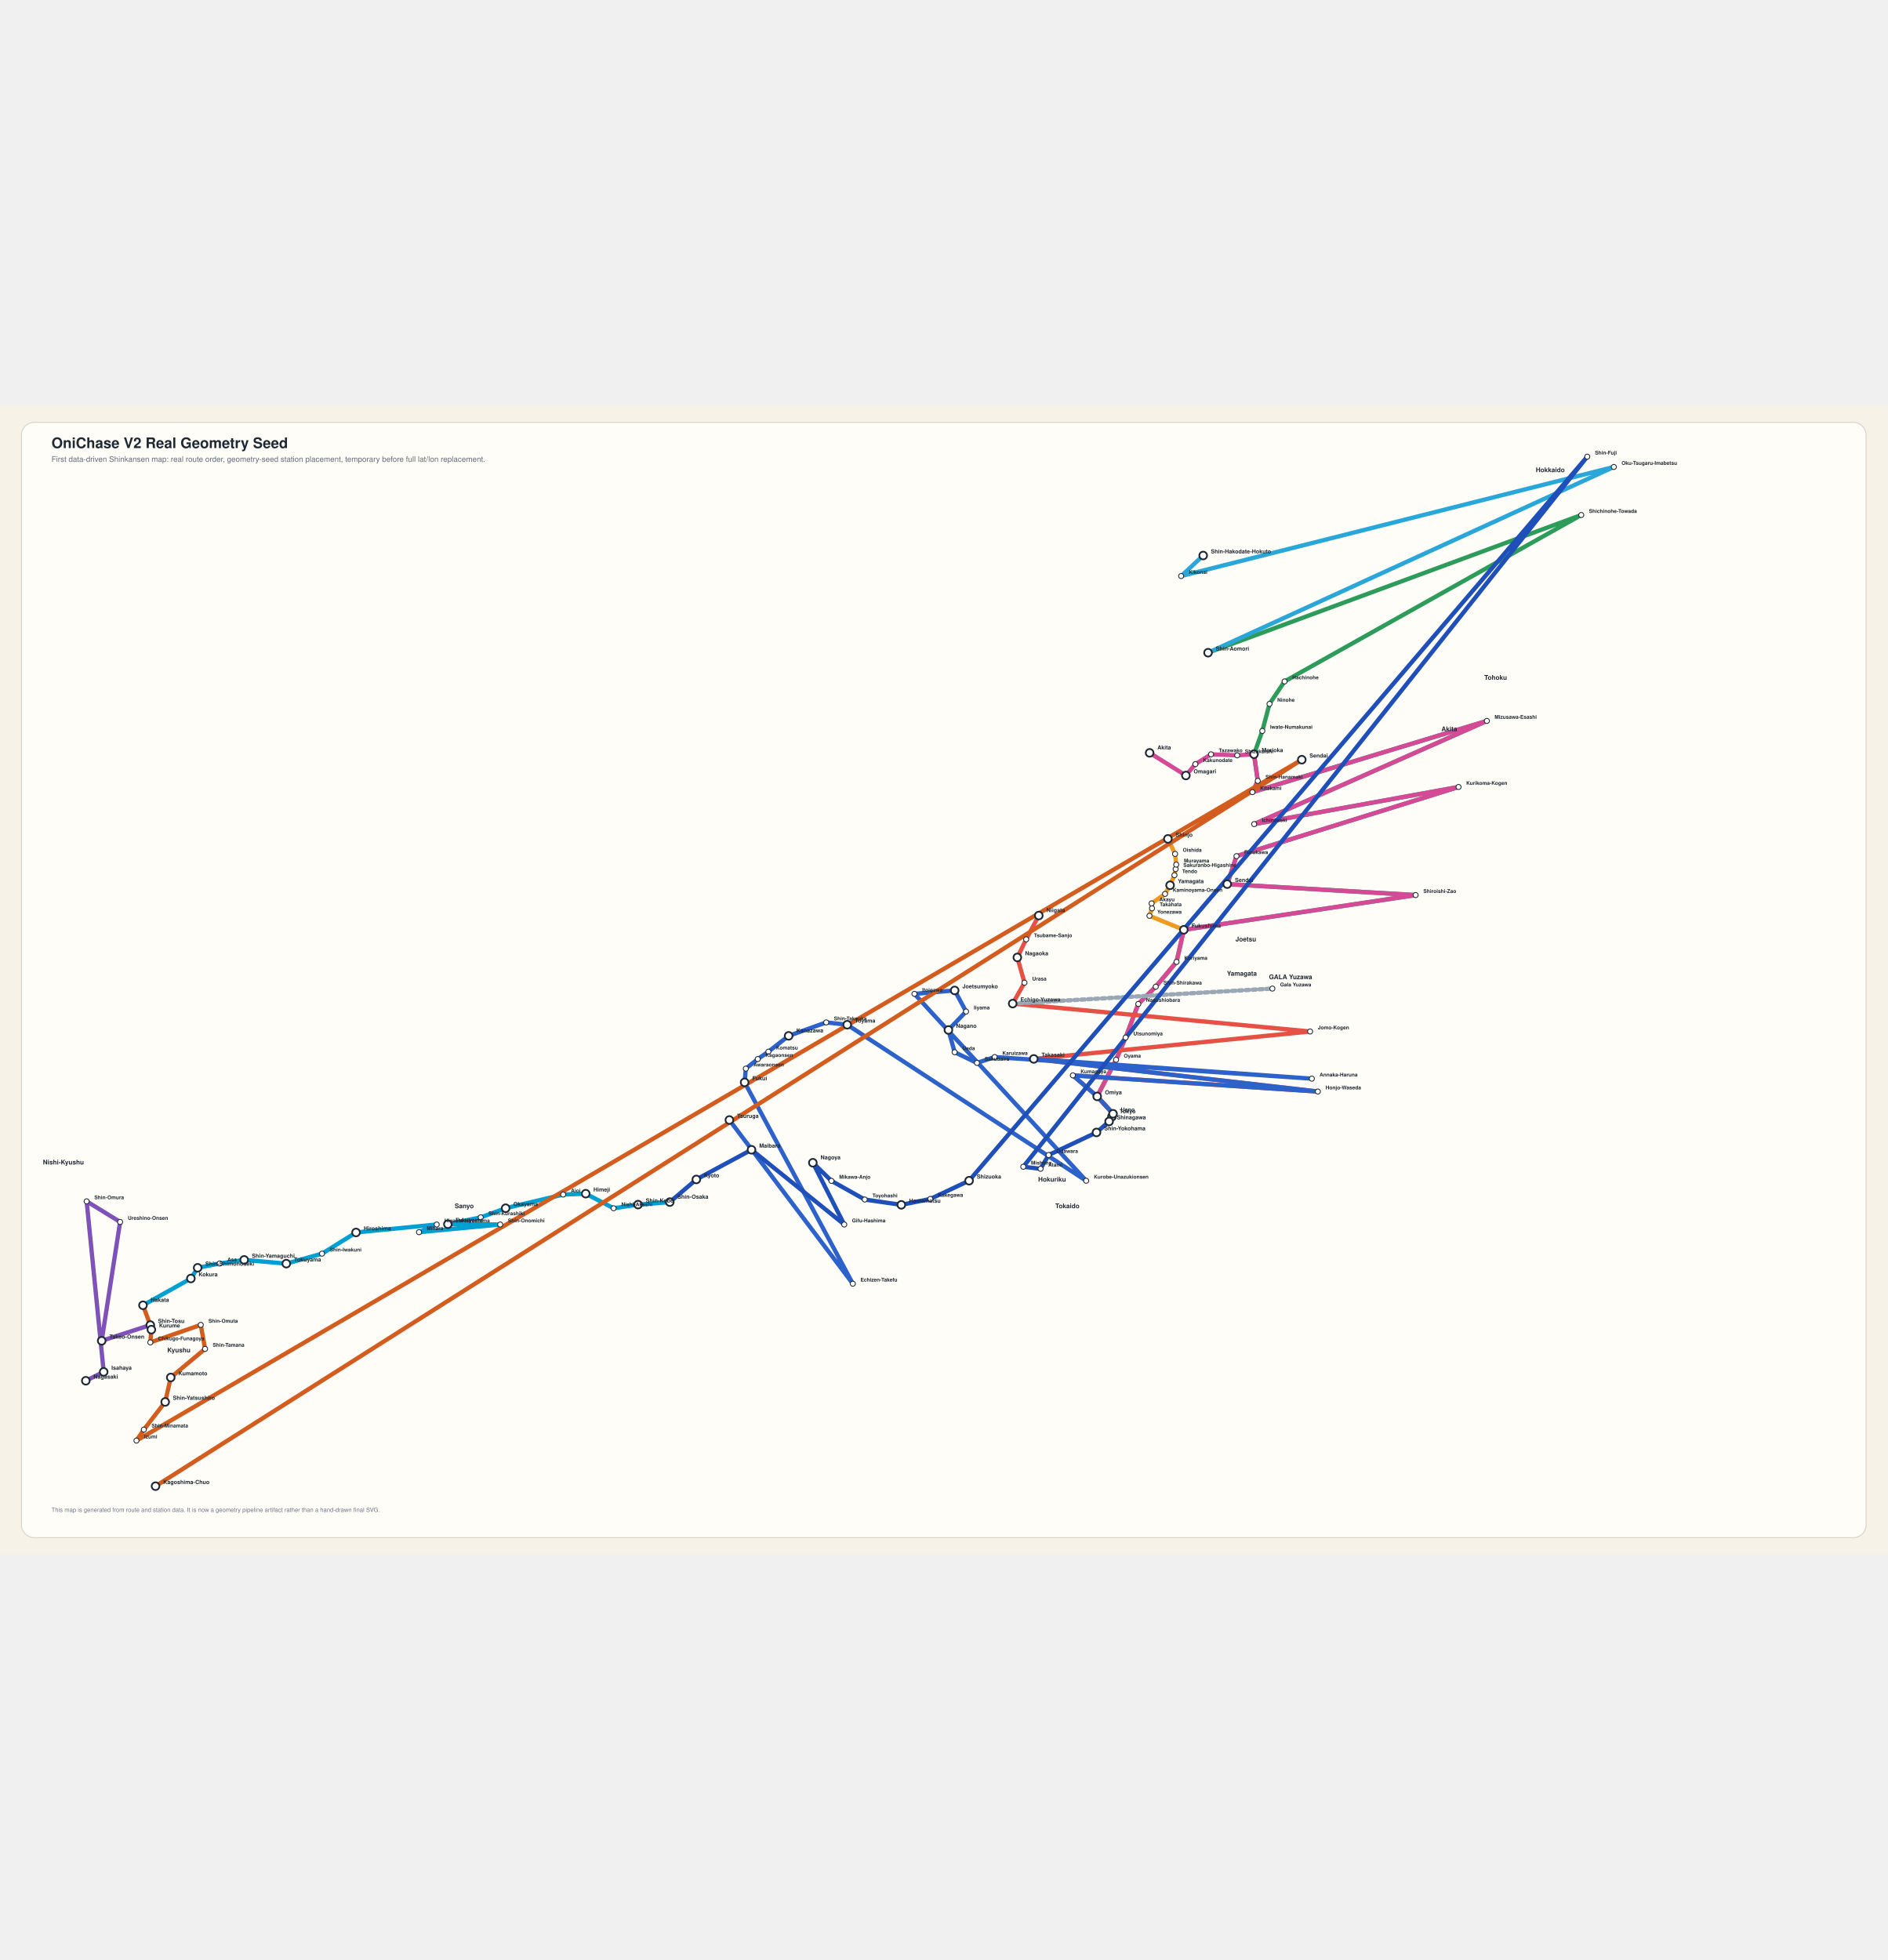
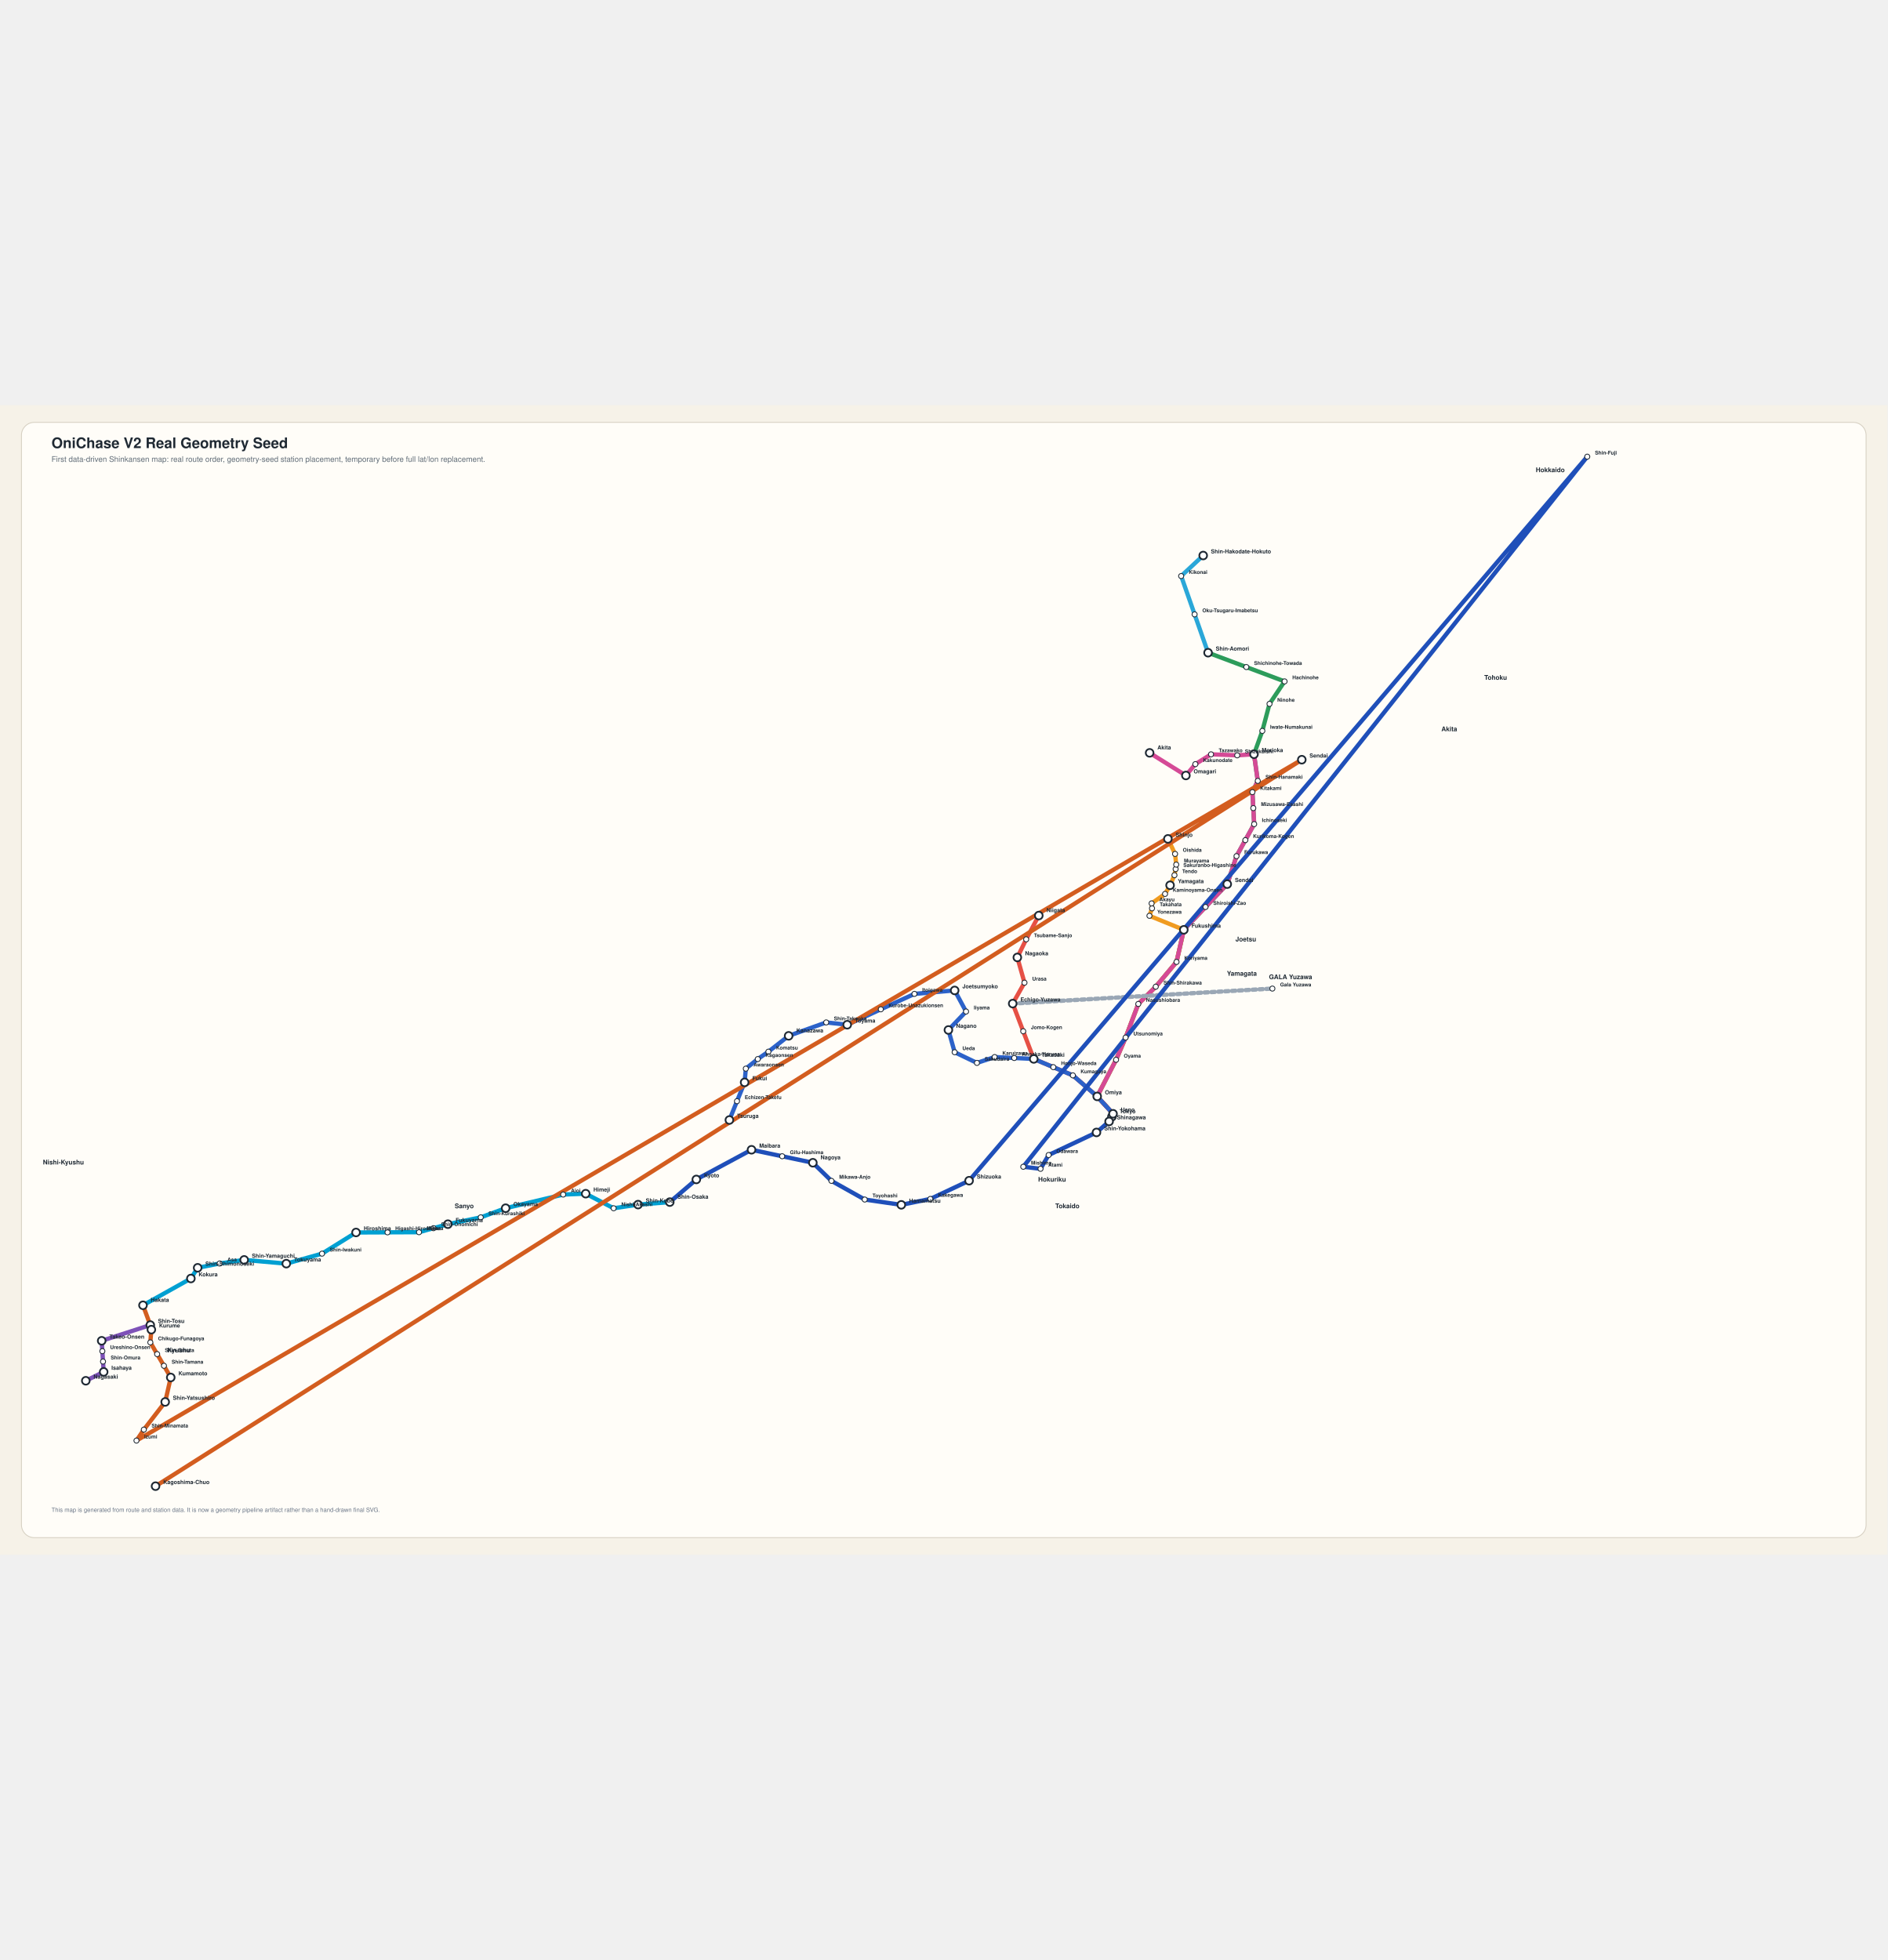
<svg xmlns="http://www.w3.org/2000/svg" width="2600" height="2700" viewBox="-1700 -120 4400 2680" role="img" aria-labelledby="title desc">
  <defs>
    <style>
.bg { fill: #f6f2e8; }
.panel { fill: #fffdf8; stroke: #d6d0c2; stroke-width: 2; }
.title { font: 700 34px Helvetica, Arial, sans-serif; fill: #1f2933; }
.subtitle { font: 500 18px Helvetica, Arial, sans-serif; fill: #5f6b76; }
.note { font: 500 14px Helvetica, Arial, sans-serif; fill: #697586; }
.route { fill: none; stroke-width: 10; stroke-linecap: round; stroke-linejoin: round; }
.station { fill: #ffffff; stroke: #1f2933; stroke-width: 2; }
.hub { fill: #ffffff; stroke: #1f2933; stroke-width: 4; }
.station-label { font: 600 12px Helvetica, Arial, sans-serif; fill: #1f2933; }
.hub-label { font: 700 13px Helvetica, Arial, sans-serif; fill: #1f2933; }
.line-label { font: 700 15px Helvetica, Arial, sans-serif; fill: #1f2933; }
</style>
  </defs>
  <rect class="bg" x="-1700" y="-120" width="4400" height="2680" />
  <rect class="panel" x="-1650" y="-80" width="4300" height="2600" rx="30" />
  <text class="title" x="-1580" y="-20">OniChase V2 Real Geometry Seed</text>
  <text class="subtitle" x="-1580" y="12">First data-driven Shinkansen map: real route order, geometry-seed station placement, temporary before full lat/lon replacement.</text>
  <text class="note" x="-1580" y="2460">This map is generated from route and station data. It is now a geometry pipeline artifact rather than a hand-drawn final SVG.</text>
-   <polyline class="route" stroke="#2d9c5b" points="891.96,1538.68 894.6,1531.87 857.63,1491.38 901.66,1405.98 923.93,1354.16 953.49,1275.82 994.16,1235.6 1042.59,1177.82 1059.59,1103.0 1600,1022 1160.81,996.51 1182.41,931.26 1700,770 1223.57,856.57 1766,616 1219.47,782.02 1231.99,755.82 1223.19,693.66 1242.61,639.3 1259.35,576.28 1294.46,523.9 1986,136 1116.09,456.99" />
+   <polyline class="route" stroke="#2d9c5b" points="891.96,1538.68 894.6,1531.87 857.63,1491.38 901.66,1405.98 923.93,1354.16 953.49,1275.82 994.16,1235.6 1042.59,1177.82 1059.59,1103.0 1110.2,1049.76 1160.81,996.51 1182.41,931.26 1202.99,893.91 1223.57,856.57 1221.52,819.29 1219.47,782.02 1231.99,755.82 1223.19,693.66 1242.61,639.3 1259.35,576.28 1294.46,523.9 1205.27,490.44 1116.09,456.99" />
  <text class="line-label" x="1760" y="520">Tohoku</text>
-   <polyline class="route" stroke="#2aa7d8" points="1116.09,456.99 2062,24 1053.38,278.29 1104.74,230.42" />
+   <polyline class="route" stroke="#2aa7d8" points="1116.09,456.99 1084.74,367.64 1053.38,278.29 1104.74,230.42" />
  <text class="line-label" x="1880" y="36">Hokkaido</text>
  <polyline class="route" stroke="#f09b20" points="891.96,1538.68 894.6,1531.87 857.63,1491.38 901.66,1405.98 923.93,1354.16 953.49,1275.82 994.16,1235.6 1042.59,1177.82 1059.59,1103.0 979.47,1070.35 985.42,1052.94 984.49,1041.42 1015.84,1019.32 1027.58,999.17 1037.74,975.67 1040.49,961.34 1041.88,951.04 1039.2,926.06 1022.46,891.03" />
  <text class="line-label" x="1160" y="1210">Yamagata</text>
-   <polyline class="route" stroke="#d54a96" points="891.96,1538.68 894.6,1531.87 857.63,1491.38 901.66,1405.98 923.93,1354.16 953.49,1275.82 994.16,1235.6 1042.59,1177.82 1059.59,1103.0 1600,1022 1160.81,996.51 1182.41,931.26 1700,770 1223.57,856.57 1766,616 1219.47,782.02 1231.99,755.82 1223.19,693.66 1184.07,696.25 1123.02,693.91 1086.49,716.75 1064.41,743.23 979.89,690.47" />
+   <polyline class="route" stroke="#d54a96" points="891.96,1538.68 894.6,1531.87 857.63,1491.38 901.66,1405.98 923.93,1354.16 953.49,1275.82 994.16,1235.6 1042.59,1177.82 1059.59,1103.0 1110.2,1049.76 1160.81,996.51 1182.41,931.26 1202.99,893.91 1223.57,856.57 1221.52,819.29 1219.47,782.02 1231.99,755.82 1223.19,693.66 1184.07,696.25 1123.02,693.91 1086.49,716.75 1064.41,743.23 979.89,690.47" />
  <text class="line-label" x="1660" y="640">Akita</text>
-   <polyline class="route" stroke="#e65045" points="891.96,1538.68 894.6,1531.87 857.63,1491.38 800.95,1442.36 1372,1480 709.79,1403.98 1354,1340 660.7,1275.01 688.15,1226.31 671.5,1167.39 692.13,1125.14 721.51,1069.76" />
+   <polyline class="route" stroke="#e65045" points="891.96,1538.68 894.6,1531.87 857.63,1491.38 800.95,1442.36 755.37,1423.17 709.79,1403.98 685.24,1339.5 660.7,1275.01 688.15,1226.31 671.5,1167.39 692.13,1125.14 721.51,1069.76" />
  <text class="line-label" x="1180" y="1130">Joetsu</text>
  <polyline class="route" stroke="#9aa7b5" stroke-dasharray="8 8" points="660.7,1275.01 1266,1240" />
  <text class="line-label" x="1258" y="1218">GALA Yuzawa</text>
-   <polyline class="route" stroke="#2c62c9" points="891.96,1538.68 894.6,1531.87 857.63,1491.38 800.95,1442.36 1372,1480 709.79,1403.98 1358,1450 618.61,1399.64 577.35,1413.29 525.37,1388.35 510.82,1336.49 551.96,1293.54 525.41,1244.32 431.6,1252.35 832,1688 274.94,1324.29 225.96,1318.9 138.4,1350.2 91.21,1387.1 66.42,1404.33 38.56,1426.62 35.77,1458.67 288,1928 0.24,1546.38" />
+   <polyline class="route" stroke="#2c62c9" points="891.96,1538.68 894.6,1531.87 857.63,1491.38 800.95,1442.36 755.37,1423.17 709.79,1403.98 664.2,1401.81 618.61,1399.64 577.35,1413.29 525.37,1388.35 510.82,1336.49 551.96,1293.54 525.41,1244.32 431.6,1252.35 353.27,1288.32 274.94,1324.29 225.96,1318.9 138.4,1350.2 91.21,1387.1 66.42,1404.33 38.56,1426.62 35.77,1458.67 18.0,1502.53 0.24,1546.38" />
  <text class="line-label" x="720" y="1690">Hokuriku</text>
-   <polyline class="route" stroke="#1f4fb9" points="891.96,1538.68 885.41,1549.75 856.01,1575.38 744.45,1628.05 725.58,1660.14 685.33,1655.37 2000.0,0.0 559.03,1687.87 468.73,1730.37 401.01,1744.16 315.79,1731.78 238.16,1688.28 194.83,1646.03 268,1790 51.84,1615.77 -76.8,1684.97 -138.65,1737.79" />
+   <polyline class="route" stroke="#1f4fb9" points="891.96,1538.68 885.41,1549.75 856.01,1575.38 744.45,1628.05 725.58,1660.14 685.33,1655.37 2000.0,0.0 559.03,1687.87 468.73,1730.37 401.01,1744.16 315.79,1731.78 238.16,1688.28 194.83,1646.03 123.33,1630.9 51.84,1615.77 -76.8,1684.97 -138.65,1737.79" />
  <text class="line-label" x="760" y="1752">Tokaido</text>
-   <polyline class="route" stroke="#00a0d2" points="-138.65,1737.79 -212.62,1743.62 -269.57,1752.14 -334.67,1718.14 -387.2,1720.16 -521.3,1752.0 -579.36,1773.33 -655.95,1789.26 -534,1790 -723.23,1807.93 -682,1790 -870.05,1808.57 -949.31,1857.92 -1032.63,1881.27 -1130.83,1872.51 -1188.01,1880.89 -1239.24,1890.92 -1255.03,1915.91 -1366.7,1978.29" />
+   <polyline class="route" stroke="#00a0d2" points="-138.65,1737.79 -212.62,1743.62 -269.57,1752.14 -334.67,1718.14 -387.2,1720.16 -521.3,1752.0 -579.36,1773.33 -655.95,1789.26 -689.59,1798.59 -723.23,1807.93 -796.64,1808.25 -870.05,1808.57 -949.31,1857.92 -1032.63,1881.27 -1130.83,1872.51 -1188.01,1880.89 -1239.24,1890.92 -1255.03,1915.91 -1366.7,1978.29" />
  <text class="line-label" x="-640" y="1752">Sanyo</text>
-   <polyline class="route" stroke="#d35d1f" points="-1366.7,1978.29 -1349.66,2024.47 -1347.18,2035.09 -1349.55,2064.88 -1232,2024 -1222,2080 -1301.96,2146.61 -1314.91,2203.64 -1364.7,2268.19 -1381.88,2293.74 1334.59,706.44 -1337.42,2400.0" />
+   <polyline class="route" stroke="#d35d1f" points="-1366.7,1978.29 -1349.66,2024.47 -1347.18,2035.09 -1349.55,2064.88 -1333.68,2092.13 -1317.82,2119.37 -1301.96,2146.61 -1314.91,2203.64 -1364.7,2268.19 -1381.88,2293.74 1334.59,706.44 -1337.42,2400.0" />
  <text class="line-label" x="-1310" y="2088">Kyushu</text>
-   <polyline class="route" stroke="#7e52b8" points="-1349.66,2024.47 -1462.96,2061.07 -1420,1784 -1498,1736 -1458.31,2133.62 -1500.0,2154.28" />
+   <polyline class="route" stroke="#7e52b8" points="-1349.66,2024.47 -1462.96,2061.07 -1461.41,2085.26 -1459.86,2109.44 -1458.31,2133.62 -1500.0,2154.28" />
  <text class="line-label" x="-1600" y="1650">Nishi-Kyushu</text>
  <circle class="hub" cx="891.96" cy="1538.68" r="9" />
  <text class="hub-label" x="909.96" y="1530.68">Tokyo</text>
  <circle class="hub" cx="894.6" cy="1531.87" r="9" />
  <text class="hub-label" x="912.6" y="1526.87">Ueno</text>
  <circle class="hub" cx="857.63" cy="1491.38" r="9" />
  <text class="hub-label" x="875.63" y="1486.38">Omiya</text>
  <circle class="station" cx="800.95" cy="1442.36" r="6" />
  <text class="station-label" x="818.95" y="1437.36">Kumagaya</text>
-   <circle class="station" cx="1372" cy="1480" r="6" />
-   <text class="station-label" x="1390" y="1475">Honjo-Waseda</text>
+   <circle class="station" cx="755.37" cy="1423.17" r="6" />
+   <text class="station-label" x="773.37" y="1418.17">Honjo-Waseda</text>
  <circle class="hub" cx="709.79" cy="1403.98" r="9" />
  <text class="hub-label" x="727.79" y="1398.98">Takasaki</text>
  <circle class="station" cx="901.66" cy="1405.98" r="6" />
  <text class="station-label" x="919.66" y="1400.98">Oyama</text>
  <circle class="station" cx="923.93" cy="1354.16" r="6" />
  <text class="station-label" x="941.93" y="1349.16">Utsunomiya</text>
  <circle class="station" cx="953.49" cy="1275.82" r="6" />
  <text class="station-label" x="971.49" y="1270.82">Nasushiobara</text>
  <circle class="station" cx="994.16" cy="1235.6" r="6" />
  <text class="station-label" x="1012.16" y="1230.6">Shin-Shirakawa</text>
  <circle class="station" cx="1042.59" cy="1177.82" r="6" />
  <text class="station-label" x="1060.59" y="1172.82">Koriyama</text>
  <circle class="hub" cx="1059.59" cy="1103.0" r="9" />
  <text class="hub-label" x="1077.59" y="1098.0">Fukushima</text>
-   <circle class="station" cx="1600" cy="1022" r="6" />
-   <text class="station-label" x="1618" y="1017">Shiroishi-Zao</text>
+   <circle class="station" cx="1110.2" cy="1049.76" r="6" />
+   <text class="station-label" x="1128.2" y="1044.76">Shiroishi-Zao</text>
  <circle class="hub" cx="1160.81" cy="996.51" r="9" />
  <text class="hub-label" x="1178.81" y="991.51">Sendai</text>
  <circle class="station" cx="1182.41" cy="931.26" r="6" />
  <text class="station-label" x="1200.41" y="926.26">Furukawa</text>
-   <circle class="station" cx="1700" cy="770" r="6" />
-   <text class="station-label" x="1718" y="765">Kurikoma-Kogen</text>
+   <circle class="station" cx="1202.99" cy="893.91" r="6" />
+   <text class="station-label" x="1220.99" y="888.91">Kurikoma-Kogen</text>
  <circle class="station" cx="1223.57" cy="856.57" r="6" />
  <text class="station-label" x="1241.57" y="851.57">Ichinoseki</text>
-   <circle class="station" cx="1766" cy="616" r="6" />
-   <text class="station-label" x="1784" y="611">Mizusawa-Esashi</text>
+   <circle class="station" cx="1221.52" cy="819.29" r="6" />
+   <text class="station-label" x="1239.52" y="814.29">Mizusawa-Esashi</text>
  <circle class="station" cx="1219.47" cy="782.02" r="6" />
  <text class="station-label" x="1237.47" y="777.02">Kitakami</text>
  <circle class="station" cx="1231.99" cy="755.82" r="6" />
  <text class="station-label" x="1249.99" y="750.82">Shin-Hanamaki</text>
  <circle class="hub" cx="1223.19" cy="693.66" r="9" />
  <text class="hub-label" x="1241.19" y="688.66">Morioka</text>
  <circle class="station" cx="1242.61" cy="639.3" r="6" />
  <text class="station-label" x="1260.61" y="634.3">Iwate-Numakunai</text>
  <circle class="station" cx="1259.35" cy="576.28" r="6" />
  <text class="station-label" x="1277.35" y="571.28">Ninohe</text>
  <circle class="station" cx="1294.46" cy="523.9" r="6" />
  <text class="station-label" x="1312.46" y="518.9">Hachinohe</text>
-   <circle class="station" cx="1986" cy="136" r="6" />
-   <text class="station-label" x="2004" y="131">Shichinohe-Towada</text>
+   <circle class="station" cx="1205.27" cy="490.44" r="6" />
+   <text class="station-label" x="1223.27" y="485.44">Shichinohe-Towada</text>
  <circle class="hub" cx="1116.09" cy="456.99" r="9" />
  <text class="hub-label" x="1134.09" y="451.99">Shin-Aomori</text>
-   <circle class="station" cx="2062" cy="24" r="6" />
-   <text class="station-label" x="2080" y="19">Oku-Tsugaru-Imabetsu</text>
+   <circle class="station" cx="1084.74" cy="367.64" r="6" />
+   <text class="station-label" x="1102.74" y="362.64">Oku-Tsugaru-Imabetsu</text>
  <circle class="station" cx="1053.38" cy="278.29" r="6" />
  <text class="station-label" x="1071.38" y="273.29">Kikonai</text>
  <circle class="hub" cx="1104.74" cy="230.42" r="9" />
  <text class="hub-label" x="1122.74" y="225.42">Shin-Hakodate-Hokuto</text>
  <circle class="station" cx="979.47" cy="1070.35" r="6" />
  <text class="station-label" x="997.47" y="1065.35">Yonezawa</text>
  <circle class="station" cx="985.42" cy="1052.94" r="6" />
  <text class="station-label" x="1003.42" y="1047.94">Takahata</text>
  <circle class="station" cx="984.49" cy="1041.42" r="6" />
  <text class="station-label" x="1002.49" y="1036.42">Akayu</text>
  <circle class="station" cx="1015.84" cy="1019.32" r="6" />
  <text class="station-label" x="1033.84" y="1014.32">Kaminoyama-Onsen</text>
  <circle class="hub" cx="1027.58" cy="999.17" r="9" />
  <text class="hub-label" x="1045.58" y="994.17">Yamagata</text>
  <circle class="station" cx="1037.74" cy="975.67" r="6" />
  <text class="station-label" x="1055.74" y="970.67">Tendo</text>
  <circle class="station" cx="1040.49" cy="961.34" r="6" />
  <text class="station-label" x="1058.49" y="956.34">Sakuranbo-Higashine</text>
  <circle class="station" cx="1041.88" cy="951.04" r="6" />
  <text class="station-label" x="1059.88" y="946.04">Murayama</text>
  <circle class="station" cx="1039.2" cy="926.06" r="6" />
  <text class="station-label" x="1057.2" y="921.06">Oishida</text>
  <circle class="hub" cx="1022.46" cy="891.03" r="9" />
  <text class="hub-label" x="1040.46" y="886.03">Shinjo</text>
  <circle class="station" cx="1184.07" cy="696.25" r="6" />
  <text class="station-label" x="1202.07" y="691.25">Shizukuishi</text>
  <circle class="station" cx="1123.02" cy="693.91" r="6" />
  <text class="station-label" x="1141.02" y="688.91">Tazawako</text>
  <circle class="station" cx="1086.49" cy="716.75" r="6" />
  <text class="station-label" x="1104.49" y="711.75">Kakunodate</text>
  <circle class="hub" cx="1064.41" cy="743.23" r="9" />
  <text class="hub-label" x="1082.41" y="738.23">Omagari</text>
  <circle class="hub" cx="979.89" cy="690.47" r="9" />
  <text class="hub-label" x="997.89" y="682.47">Akita</text>
-   <circle class="station" cx="1354" cy="1340" r="6" />
-   <text class="station-label" x="1372" y="1335">Jomo-Kogen</text>
+   <circle class="station" cx="685.24" cy="1339.5" r="6" />
+   <text class="station-label" x="703.24" y="1334.5">Jomo-Kogen</text>
  <circle class="hub" cx="660.7" cy="1275.01" r="9" />
  <text class="hub-label" x="678.7" y="1270.01">Echigo-Yuzawa</text>
  <circle class="station" cx="1266" cy="1240" r="6" />
  <text class="station-label" x="1284" y="1235">Gala Yuzawa</text>
  <circle class="station" cx="688.15" cy="1226.31" r="6" />
  <text class="station-label" x="706.15" y="1221.31">Urasa</text>
  <circle class="hub" cx="671.5" cy="1167.39" r="9" />
  <text class="hub-label" x="689.5" y="1162.39">Nagaoka</text>
  <circle class="station" cx="692.13" cy="1125.14" r="6" />
  <text class="station-label" x="710.13" y="1120.14">Tsubame-Sanjo</text>
  <circle class="hub" cx="721.51" cy="1069.76" r="9" />
  <text class="hub-label" x="739.51" y="1061.76">Niigata</text>
-   <circle class="station" cx="1358" cy="1450" r="6" />
-   <text class="station-label" x="1376" y="1445">Annaka-Haruna</text>
+   <circle class="station" cx="664.2" cy="1401.81" r="6" />
+   <text class="station-label" x="682.2" y="1396.81">Annaka-Haruna</text>
  <circle class="station" cx="618.61" cy="1399.64" r="6" />
  <text class="station-label" x="636.61" y="1394.64">Karuizawa</text>
  <circle class="station" cx="577.35" cy="1413.29" r="6" />
  <text class="station-label" x="595.35" y="1408.29">Sakudaira</text>
  <circle class="station" cx="525.37" cy="1388.35" r="6" />
  <text class="station-label" x="543.37" y="1383.35">Ueda</text>
  <circle class="hub" cx="510.82" cy="1336.49" r="9" />
  <text class="hub-label" x="528.82" y="1331.49">Nagano</text>
  <circle class="station" cx="551.96" cy="1293.54" r="6" />
  <text class="station-label" x="569.96" y="1288.54">Iiyama</text>
  <circle class="hub" cx="525.41" cy="1244.32" r="9" />
  <text class="hub-label" x="543.41" y="1239.32">Joetsumyoko</text>
  <circle class="station" cx="431.6" cy="1252.35" r="6" />
  <text class="station-label" x="449.6" y="1247.35">Itoigawa</text>
-   <circle class="station" cx="832" cy="1688" r="6" />
-   <text class="station-label" x="850" y="1683">Kurobe-Unazukionsen</text>
+   <circle class="station" cx="353.27" cy="1288.32" r="6" />
+   <text class="station-label" x="371.27" y="1283.32">Kurobe-Unazukionsen</text>
  <circle class="hub" cx="274.94" cy="1324.29" r="9" />
  <text class="hub-label" x="292.94" y="1319.29">Toyama</text>
  <circle class="station" cx="225.96" cy="1318.9" r="6" />
  <text class="station-label" x="243.96" y="1313.9">Shin-Takaoka</text>
  <circle class="hub" cx="138.4" cy="1350.2" r="9" />
  <text class="hub-label" x="156.4" y="1342.2">Kanazawa</text>
  <circle class="station" cx="91.21" cy="1387.1" r="6" />
  <text class="station-label" x="109.21" y="1382.1">Komatsu</text>
  <circle class="station" cx="66.42" cy="1404.33" r="6" />
  <text class="station-label" x="84.42" y="1399.33">Kagaonsen</text>
  <circle class="station" cx="38.56" cy="1426.62" r="6" />
  <text class="station-label" x="56.56" y="1421.62">Awaraonsen</text>
  <circle class="hub" cx="35.77" cy="1458.67" r="9" />
  <text class="hub-label" x="53.77" y="1453.67">Fukui</text>
-   <circle class="station" cx="288" cy="1928" r="6" />
-   <text class="station-label" x="306" y="1923">Echizen-Takefu</text>
+   <circle class="station" cx="18.0" cy="1502.53" r="6" />
+   <text class="station-label" x="36.0" y="1497.53">Echizen-Takefu</text>
  <circle class="hub" cx="0.24" cy="1546.38" r="9" />
  <text class="hub-label" x="18.24" y="1541.38">Tsuruga</text>
  <circle class="hub" cx="885.41" cy="1549.75" r="9" />
  <text class="hub-label" x="903.41" y="1544.75">Shinagawa</text>
  <circle class="hub" cx="856.01" cy="1575.38" r="9" />
  <text class="hub-label" x="874.01" y="1570.38">Shin-Yokohama</text>
  <circle class="station" cx="744.45" cy="1628.05" r="6" />
  <text class="station-label" x="762.45" y="1623.05">Odawara</text>
  <circle class="station" cx="725.58" cy="1660.14" r="6" />
  <text class="station-label" x="743.58" y="1655.14">Atami</text>
  <circle class="station" cx="685.33" cy="1655.37" r="6" />
  <text class="station-label" x="703.33" y="1650.37">Mishima</text>
  <circle class="station" cx="2000.0" cy="0.0" r="6" />
  <text class="station-label" x="2018.0" y="-5.0">Shin-Fuji</text>
  <circle class="hub" cx="559.03" cy="1687.87" r="9" />
  <text class="hub-label" x="577.03" y="1682.87">Shizuoka</text>
  <circle class="station" cx="468.73" cy="1730.37" r="6" />
  <text class="station-label" x="486.73" y="1725.37">Kakegawa</text>
  <circle class="hub" cx="401.01" cy="1744.16" r="9" />
  <text class="hub-label" x="419.01" y="1739.16">Hamamatsu</text>
  <circle class="station" cx="315.79" cy="1731.78" r="6" />
  <text class="station-label" x="333.79" y="1726.78">Toyohashi</text>
  <circle class="station" cx="238.16" cy="1688.28" r="6" />
  <text class="station-label" x="256.16" y="1683.28">Mikawa-Anjo</text>
  <circle class="hub" cx="194.83" cy="1646.03" r="9" />
  <text class="hub-label" x="212.83" y="1638.03">Nagoya</text>
-   <circle class="station" cx="268" cy="1790" r="6" />
-   <text class="station-label" x="286" y="1785">Gifu-Hashima</text>
+   <circle class="station" cx="123.33" cy="1630.9" r="6" />
+   <text class="station-label" x="141.33" y="1625.9">Gifu-Hashima</text>
  <circle class="hub" cx="51.84" cy="1615.77" r="9" />
  <text class="hub-label" x="69.84" y="1610.77">Maibara</text>
  <circle class="hub" cx="-76.8" cy="1684.97" r="9" />
  <text class="hub-label" x="-58.8" y="1679.97">Kyoto</text>
  <circle class="hub" cx="-138.65" cy="1737.79" r="9" />
  <text class="hub-label" x="-120.65" y="1729.79">Shin-Osaka</text>
  <circle class="hub" cx="-212.62" cy="1743.62" r="9" />
  <text class="hub-label" x="-194.62" y="1738.62">Shin-Kobe</text>
  <circle class="station" cx="-269.57" cy="1752.14" r="6" />
  <text class="station-label" x="-251.57" y="1747.14">Nishi-Akashi</text>
  <circle class="hub" cx="-334.67" cy="1718.14" r="9" />
  <text class="hub-label" x="-316.67" y="1713.14">Himeji</text>
  <circle class="station" cx="-387.2" cy="1720.16" r="6" />
  <text class="station-label" x="-369.2" y="1715.16">Aioi</text>
  <circle class="hub" cx="-521.3" cy="1752.0" r="9" />
  <text class="hub-label" x="-503.3" y="1747.0">Okayama</text>
  <circle class="station" cx="-579.36" cy="1773.33" r="6" />
  <text class="station-label" x="-561.36" y="1768.33">Shin-Kurashiki</text>
  <circle class="hub" cx="-655.95" cy="1789.26" r="9" />
  <text class="hub-label" x="-637.95" y="1784.26">Fukuyama</text>
-   <circle class="station" cx="-534" cy="1790" r="6" />
-   <text class="station-label" x="-516" y="1785">Shin-Onomichi</text>
+   <circle class="station" cx="-689.59" cy="1798.59" r="6" />
+   <text class="station-label" x="-671.59" y="1793.59">Shin-Onomichi</text>
  <circle class="station" cx="-723.23" cy="1807.93" r="6" />
  <text class="station-label" x="-705.23" y="1802.93">Mihara</text>
-   <circle class="station" cx="-682" cy="1790" r="6" />
-   <text class="station-label" x="-664" y="1785">Higashi-Hiroshima</text>
+   <circle class="station" cx="-796.64" cy="1808.25" r="6" />
+   <text class="station-label" x="-778.64" y="1803.25">Higashi-Hiroshima</text>
  <circle class="hub" cx="-870.05" cy="1808.57" r="9" />
  <text class="hub-label" x="-852.05" y="1803.57">Hiroshima</text>
  <circle class="station" cx="-949.31" cy="1857.92" r="6" />
  <text class="station-label" x="-931.31" y="1852.92">Shin-Iwakuni</text>
  <circle class="hub" cx="-1032.63" cy="1881.27" r="9" />
  <text class="hub-label" x="-1014.63" y="1876.27">Tokuyama</text>
  <circle class="hub" cx="-1130.83" cy="1872.51" r="9" />
  <text class="hub-label" x="-1112.83" y="1867.51">Shin-Yamaguchi</text>
  <circle class="station" cx="-1188.01" cy="1880.89" r="6" />
  <text class="station-label" x="-1170.01" y="1875.89">Asa</text>
  <circle class="hub" cx="-1239.24" cy="1890.92" r="9" />
  <text class="hub-label" x="-1221.24" y="1885.92">Shin-Shimonoseki</text>
  <circle class="hub" cx="-1255.03" cy="1915.91" r="9" />
  <text class="hub-label" x="-1237.03" y="1910.91">Kokura</text>
  <circle class="hub" cx="-1366.7" cy="1978.29" r="9" />
  <text class="hub-label" x="-1348.7" y="1970.29">Hakata</text>
  <circle class="hub" cx="-1349.66" cy="2024.47" r="9" />
  <text class="hub-label" x="-1331.66" y="2019.47">Shin-Tosu</text>
  <circle class="hub" cx="-1347.18" cy="2035.09" r="9" />
  <text class="hub-label" x="-1329.18" y="2030.09">Kurume</text>
  <circle class="station" cx="-1349.55" cy="2064.88" r="6" />
  <text class="station-label" x="-1331.55" y="2059.88">Chikugo-Funagoya</text>
-   <circle class="station" cx="-1232" cy="2024" r="6" />
-   <text class="station-label" x="-1214" y="2019">Shin-Omuta</text>
-   <circle class="station" cx="-1222" cy="2080" r="6" />
-   <text class="station-label" x="-1204" y="2075">Shin-Tamana</text>
+   <circle class="station" cx="-1333.68" cy="2092.13" r="6" />
+   <text class="station-label" x="-1315.68" y="2087.13">Shin-Omuta</text>
+   <circle class="station" cx="-1317.82" cy="2119.37" r="6" />
+   <text class="station-label" x="-1299.82" y="2114.37">Shin-Tamana</text>
  <circle class="hub" cx="-1301.96" cy="2146.61" r="9" />
  <text class="hub-label" x="-1283.96" y="2141.61">Kumamoto</text>
  <circle class="hub" cx="-1314.91" cy="2203.64" r="9" />
  <text class="hub-label" x="-1296.91" y="2198.64">Shin-Yatsushiro</text>
  <circle class="station" cx="-1364.7" cy="2268.19" r="6" />
  <text class="station-label" x="-1346.7" y="2263.19">Shin-Minamata</text>
  <circle class="station" cx="-1381.88" cy="2293.74" r="6" />
  <text class="station-label" x="-1363.88" y="2288.74">Izumi</text>
  <circle class="hub" cx="1334.59" cy="706.44" r="9" />
  <text class="hub-label" x="1352.59" y="701.44">Sendai</text>
  <circle class="hub" cx="-1337.42" cy="2400.0" r="9" />
  <text class="hub-label" x="-1319.42" y="2395.0">Kagoshima-Chuo</text>
  <circle class="hub" cx="-1462.96" cy="2061.07" r="9" />
  <text class="hub-label" x="-1444.96" y="2056.07">Takeo-Onsen</text>
-   <circle class="station" cx="-1420" cy="1784" r="6" />
-   <text class="station-label" x="-1402" y="1779">Ureshino-Onsen</text>
-   <circle class="station" cx="-1498" cy="1736" r="6" />
-   <text class="station-label" x="-1480" y="1731">Shin-Omura</text>
+   <circle class="station" cx="-1461.41" cy="2085.26" r="6" />
+   <text class="station-label" x="-1443.41" y="2080.26">Ureshino-Onsen</text>
+   <circle class="station" cx="-1459.86" cy="2109.44" r="6" />
+   <text class="station-label" x="-1441.86" y="2104.44">Shin-Omura</text>
  <circle class="hub" cx="-1458.31" cy="2133.62" r="9" />
  <text class="hub-label" x="-1440.31" y="2128.62">Isahaya</text>
  <circle class="hub" cx="-1500.0" cy="2154.28" r="9" />
  <text class="hub-label" x="-1482.0" y="2149.28">Nagasaki</text>
</svg>
